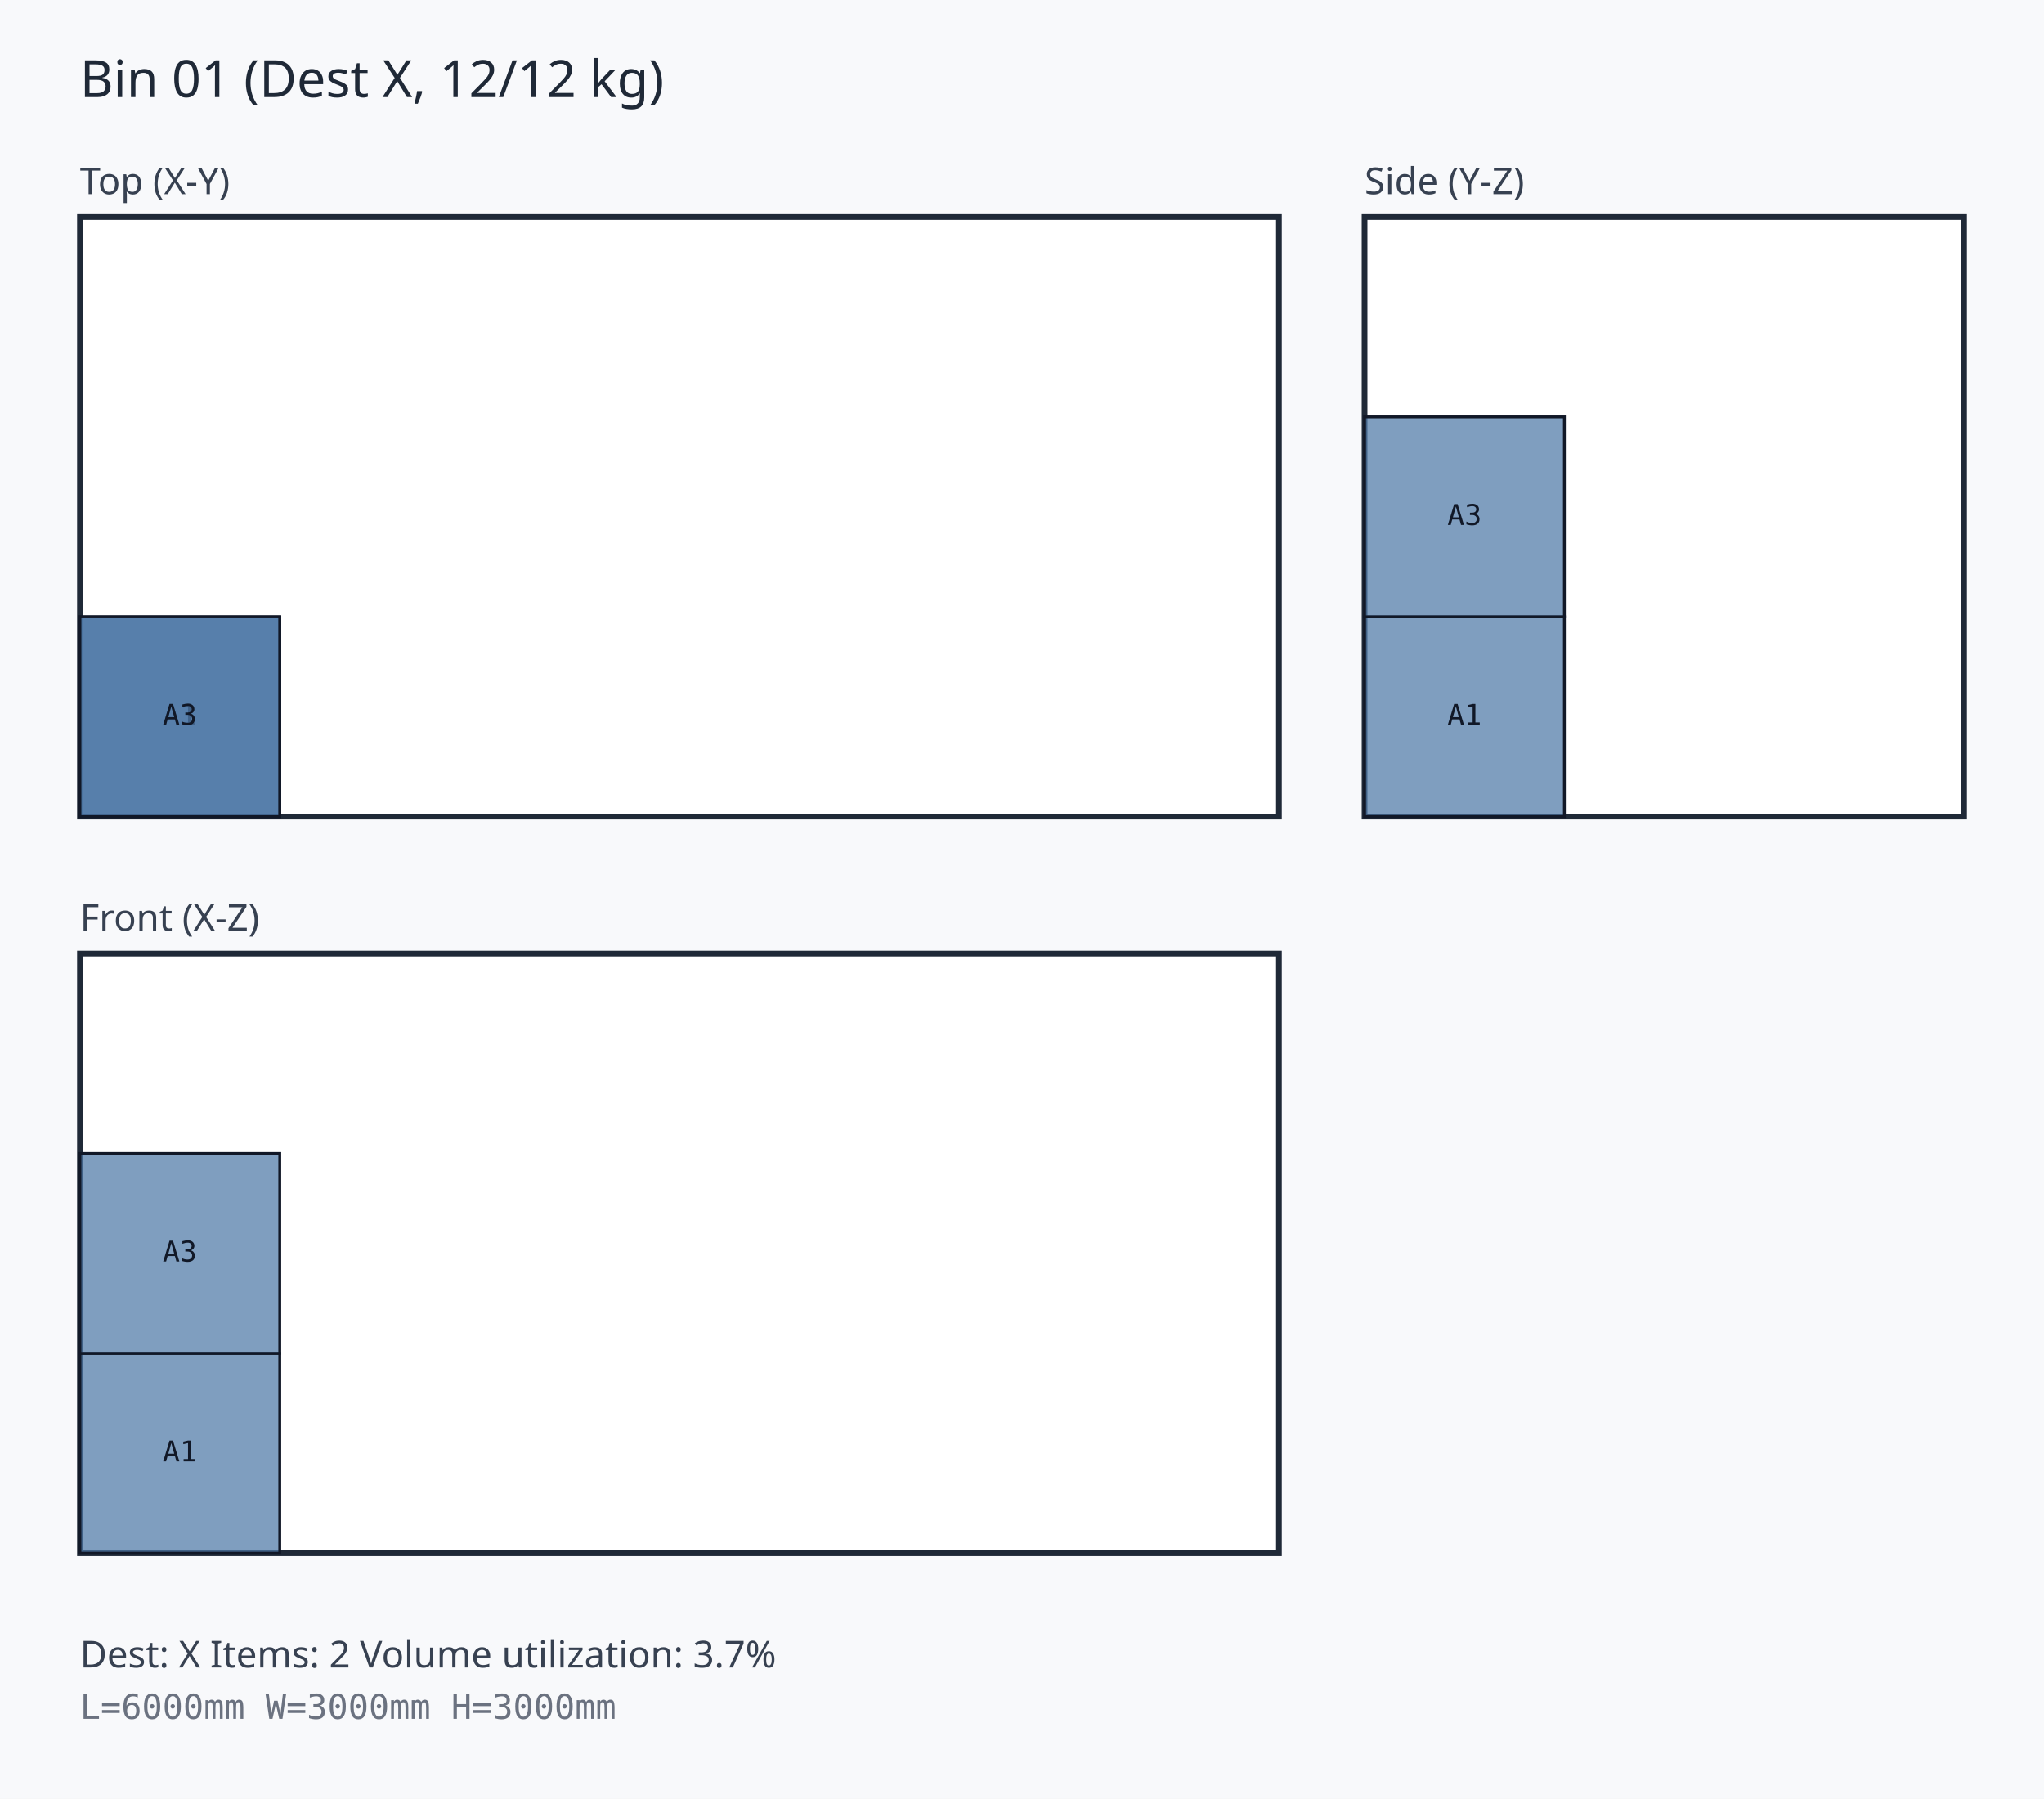
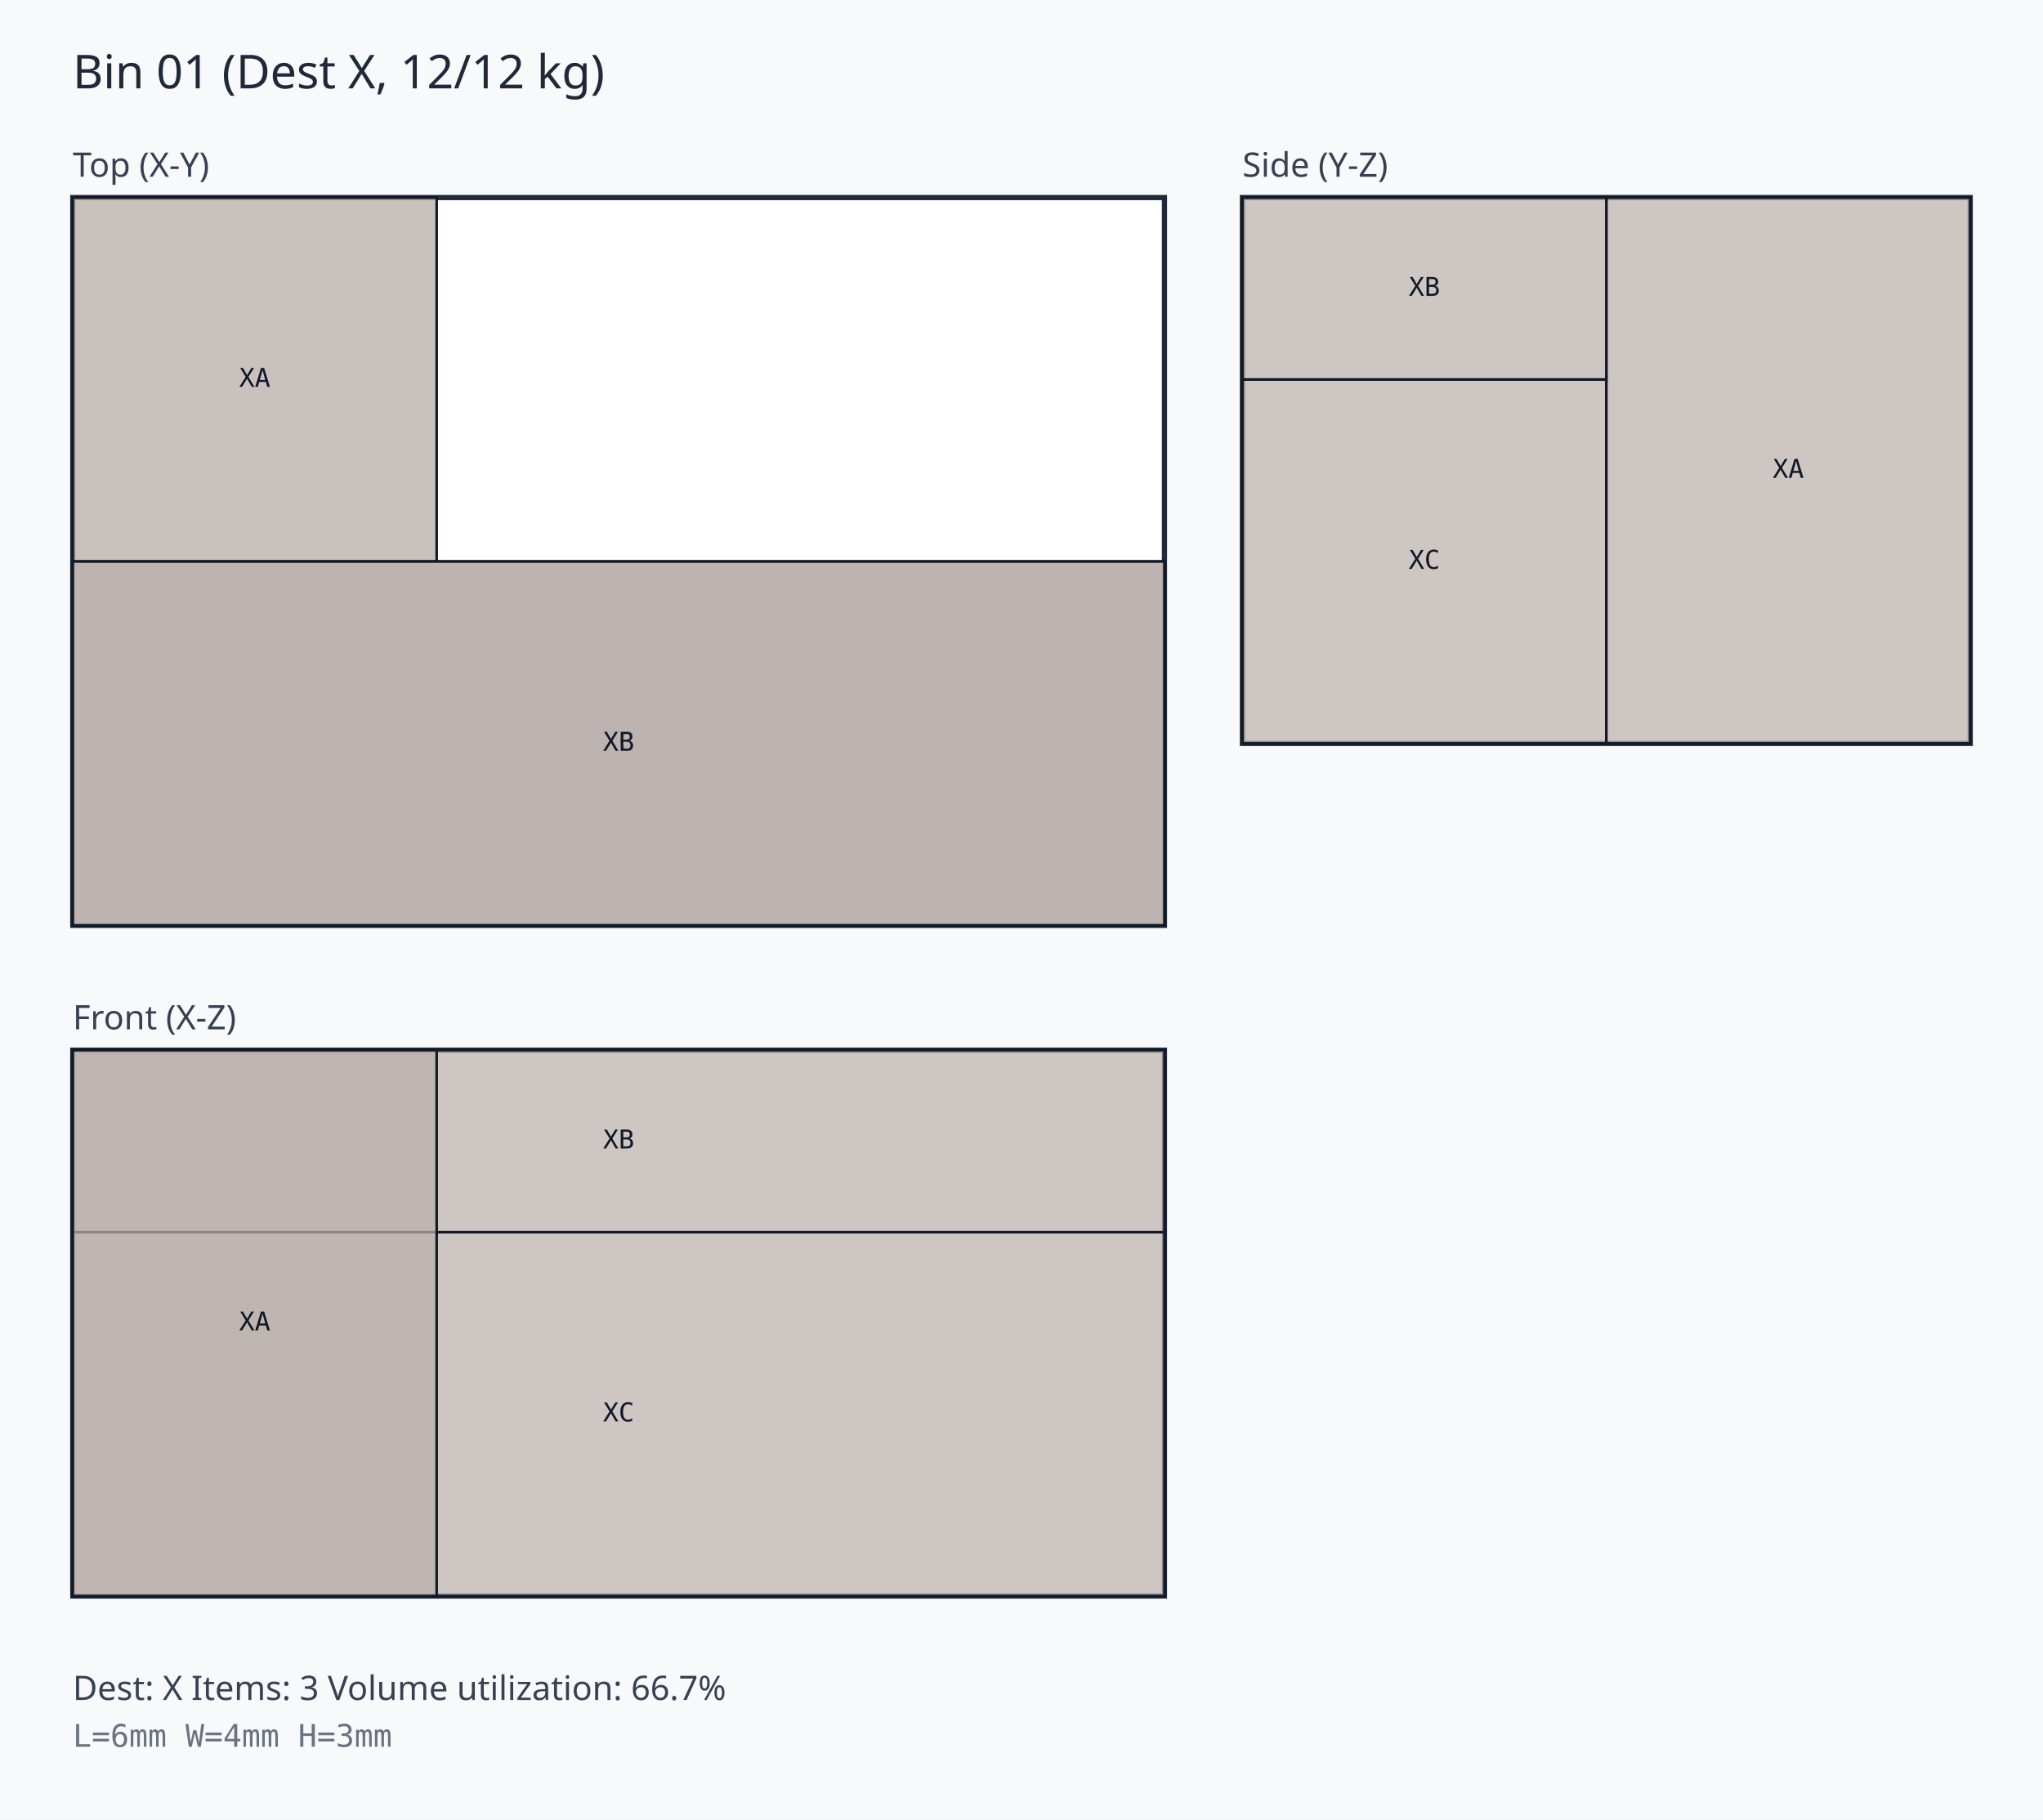
- <svg xmlns="http://www.w3.org/2000/svg" width="716" height="630" viewBox="0 0 716 630">
+ <svg xmlns="http://www.w3.org/2000/svg" width="786" height="700" viewBox="0 0 786 700">
  <rect x="0" y="0" width="100%" height="100%" fill="#F8F9FB" />
  <text x="28" y="34" font-size="18" font-family="Segoe UI, sans-serif" fill="#1F2937">Bin 01 (Dest X, 12/12 kg)</text>
  <text x="28" y="68" font-size="13" font-family="Segoe UI, sans-serif" fill="#374151">Top (X-Y)</text>
  <text x="478" y="68" font-size="13" font-family="Segoe UI, sans-serif" fill="#374151">Side (Y-Z)</text>
-   <text x="28" y="326" font-size="13" font-family="Segoe UI, sans-serif" fill="#374151">Front (X-Z)</text>
-   <rect x="28" y="76" width="420" height="210" fill="#FFFFFF" stroke="#1F2937" stroke-width="2" />
-   <rect x="478" y="76" width="210" height="210" fill="#FFFFFF" stroke="#1F2937" stroke-width="2" />
-   <rect x="28" y="334" width="420" height="210" fill="#FFFFFF" stroke="#1F2937" stroke-width="2" />
-   <rect x="28.00" y="216.00" width="70.00" height="70.00" fill="#4E79A7" fill-opacity="0.78" stroke="#111827" stroke-width="1" />
-   <text x="63.00" y="251.00" text-anchor="middle" dominant-baseline="middle" font-size="10" font-family="Consolas, monospace" fill="#111827">A1</text>
-   <rect x="28.00" y="216.00" width="70.00" height="70.00" fill="#4E79A7" fill-opacity="0.78" stroke="#111827" stroke-width="1" />
-   <text x="63.00" y="251.00" text-anchor="middle" dominant-baseline="middle" font-size="10" font-family="Consolas, monospace" fill="#111827">A3</text>
-   <rect x="478.00" y="216.00" width="70.00" height="70.00" fill="#4E79A7" fill-opacity="0.72" stroke="#111827" stroke-width="1" />
-   <text x="513.00" y="251.00" text-anchor="middle" dominant-baseline="middle" font-size="10" font-family="Consolas, monospace" fill="#111827">A1</text>
-   <rect x="478.00" y="146.00" width="70.00" height="70.00" fill="#4E79A7" fill-opacity="0.72" stroke="#111827" stroke-width="1" />
-   <text x="513.00" y="181.00" text-anchor="middle" dominant-baseline="middle" font-size="10" font-family="Consolas, monospace" fill="#111827">A3</text>
-   <rect x="28.00" y="474.00" width="70.00" height="70.00" fill="#4E79A7" fill-opacity="0.72" stroke="#111827" stroke-width="1" />
-   <text x="63.00" y="509.00" text-anchor="middle" dominant-baseline="middle" font-size="10" font-family="Consolas, monospace" fill="#111827">A1</text>
-   <rect x="28.00" y="404.00" width="70.00" height="70.00" fill="#4E79A7" fill-opacity="0.72" stroke="#111827" stroke-width="1" />
-   <text x="63.00" y="439.00" text-anchor="middle" dominant-baseline="middle" font-size="10" font-family="Consolas, monospace" fill="#111827">A3</text>
-   <text x="28" y="584" font-size="13" font-family="Segoe UI, sans-serif" fill="#374151">Dest: X  Items: 2  Volume utilization: 3.7%</text>
-   <text x="28" y="602" font-size="12" font-family="Consolas, monospace" fill="#6B7280">L=6000mm W=3000mm H=3000mm</text>
+   <text x="28" y="396" font-size="13" font-family="Segoe UI, sans-serif" fill="#374151">Front (X-Z)</text>
+   <rect x="28" y="76" width="420" height="280" fill="#FFFFFF" stroke="#1F2937" stroke-width="2" />
+   <rect x="478" y="76" width="280" height="210" fill="#FFFFFF" stroke="#1F2937" stroke-width="2" />
+   <rect x="28" y="404" width="420" height="210" fill="#FFFFFF" stroke="#1F2937" stroke-width="2" />
+   <rect x="28.00" y="216.00" width="420.00" height="140.00" fill="#BAB0AC" fill-opacity="0.78" stroke="#111827" stroke-width="1" />
+   <text x="238.00" y="286.00" text-anchor="middle" dominant-baseline="middle" font-size="10" font-family="Consolas, monospace" fill="#111827">XC</text>
+   <rect x="28.00" y="76.00" width="140.00" height="140.00" fill="#BAB0AC" fill-opacity="0.78" stroke="#111827" stroke-width="1" />
+   <text x="98.00" y="146.00" text-anchor="middle" dominant-baseline="middle" font-size="10" font-family="Consolas, monospace" fill="#111827">XA</text>
+   <rect x="28.00" y="216.00" width="420.00" height="140.00" fill="#BAB0AC" fill-opacity="0.78" stroke="#111827" stroke-width="1" />
+   <text x="238.00" y="286.00" text-anchor="middle" dominant-baseline="middle" font-size="10" font-family="Consolas, monospace" fill="#111827">XB</text>
+   <rect x="478.00" y="146.00" width="140.00" height="140.00" fill="#BAB0AC" fill-opacity="0.72" stroke="#111827" stroke-width="1" />
+   <text x="548.00" y="216.00" text-anchor="middle" dominant-baseline="middle" font-size="10" font-family="Consolas, monospace" fill="#111827">XC</text>
+   <rect x="618.00" y="76.00" width="140.00" height="210.00" fill="#BAB0AC" fill-opacity="0.72" stroke="#111827" stroke-width="1" />
+   <text x="688.00" y="181.00" text-anchor="middle" dominant-baseline="middle" font-size="10" font-family="Consolas, monospace" fill="#111827">XA</text>
+   <rect x="478.00" y="76.00" width="140.00" height="70.00" fill="#BAB0AC" fill-opacity="0.72" stroke="#111827" stroke-width="1" />
+   <text x="548.00" y="111.00" text-anchor="middle" dominant-baseline="middle" font-size="10" font-family="Consolas, monospace" fill="#111827">XB</text>
+   <rect x="28.00" y="474.00" width="420.00" height="140.00" fill="#BAB0AC" fill-opacity="0.72" stroke="#111827" stroke-width="1" />
+   <text x="238.00" y="544.00" text-anchor="middle" dominant-baseline="middle" font-size="10" font-family="Consolas, monospace" fill="#111827">XC</text>
+   <rect x="28.00" y="404.00" width="420.00" height="70.00" fill="#BAB0AC" fill-opacity="0.72" stroke="#111827" stroke-width="1" />
+   <text x="238.00" y="439.00" text-anchor="middle" dominant-baseline="middle" font-size="10" font-family="Consolas, monospace" fill="#111827">XB</text>
+   <rect x="28.00" y="404.00" width="140.00" height="210.00" fill="#BAB0AC" fill-opacity="0.72" stroke="#111827" stroke-width="1" />
+   <text x="98.00" y="509.00" text-anchor="middle" dominant-baseline="middle" font-size="10" font-family="Consolas, monospace" fill="#111827">XA</text>
+   <text x="28" y="654" font-size="13" font-family="Segoe UI, sans-serif" fill="#374151">Dest: X  Items: 3  Volume utilization: 66.7%</text>
+   <text x="28" y="672" font-size="12" font-family="Consolas, monospace" fill="#6B7280">L=6mm W=4mm H=3mm</text>
</svg>
